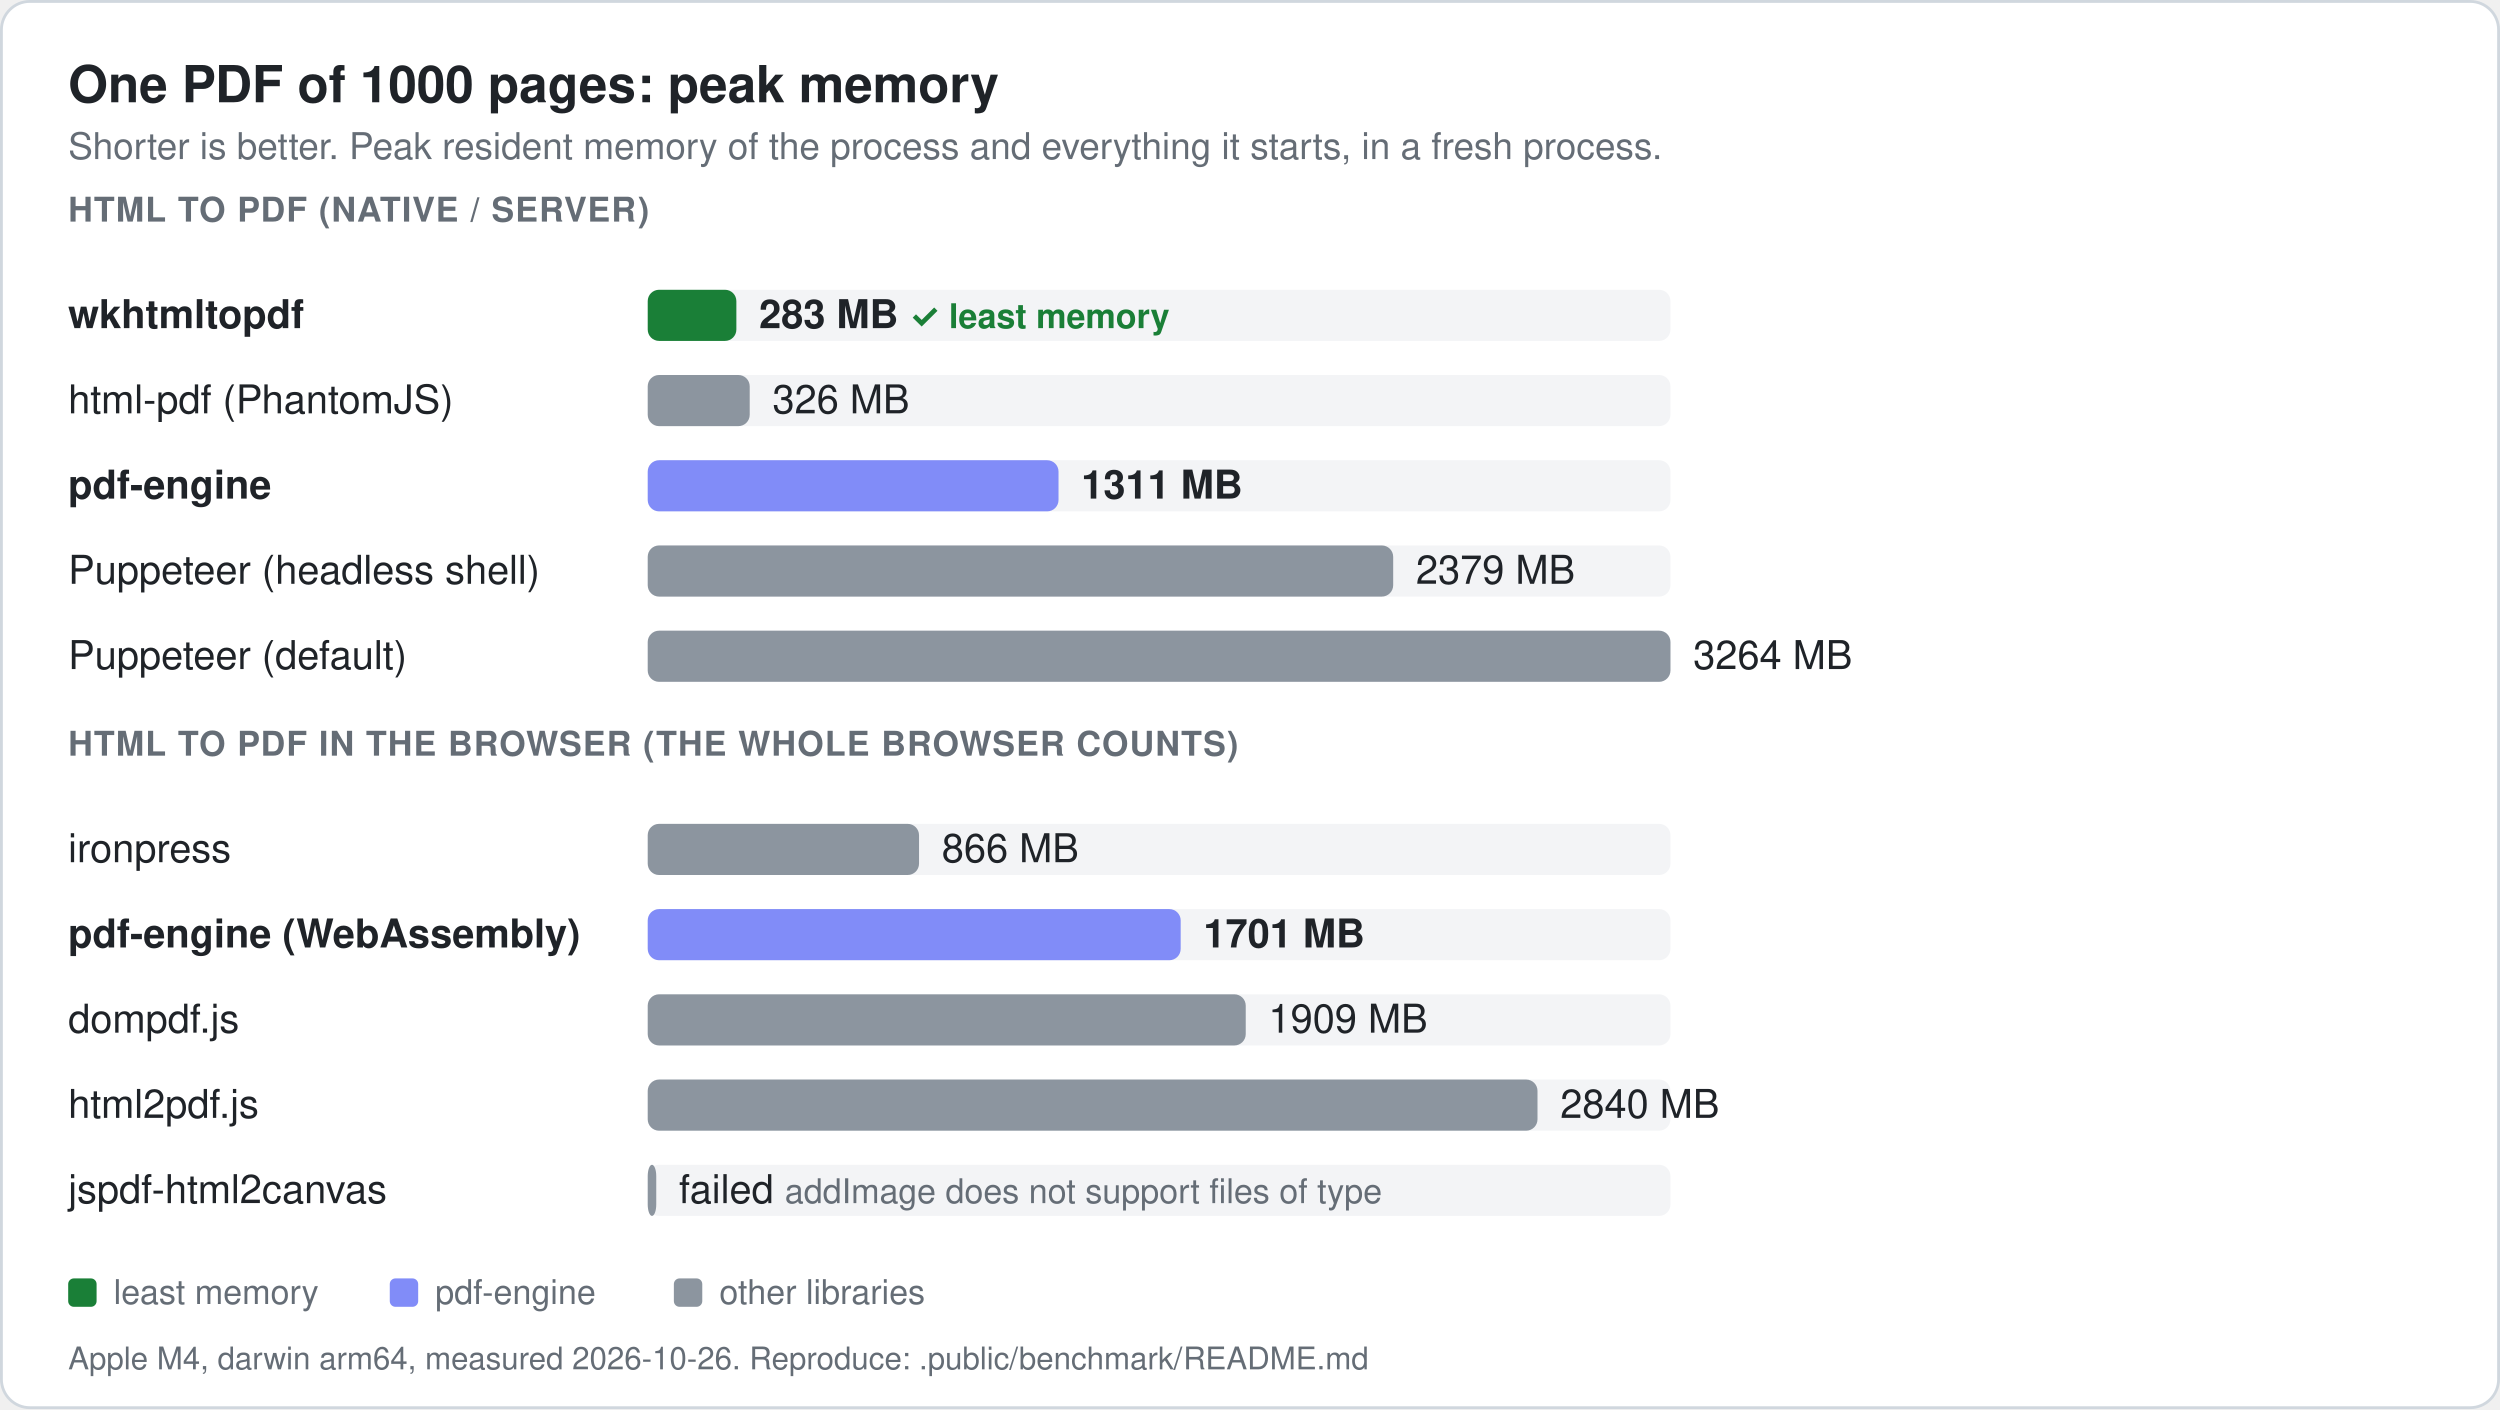
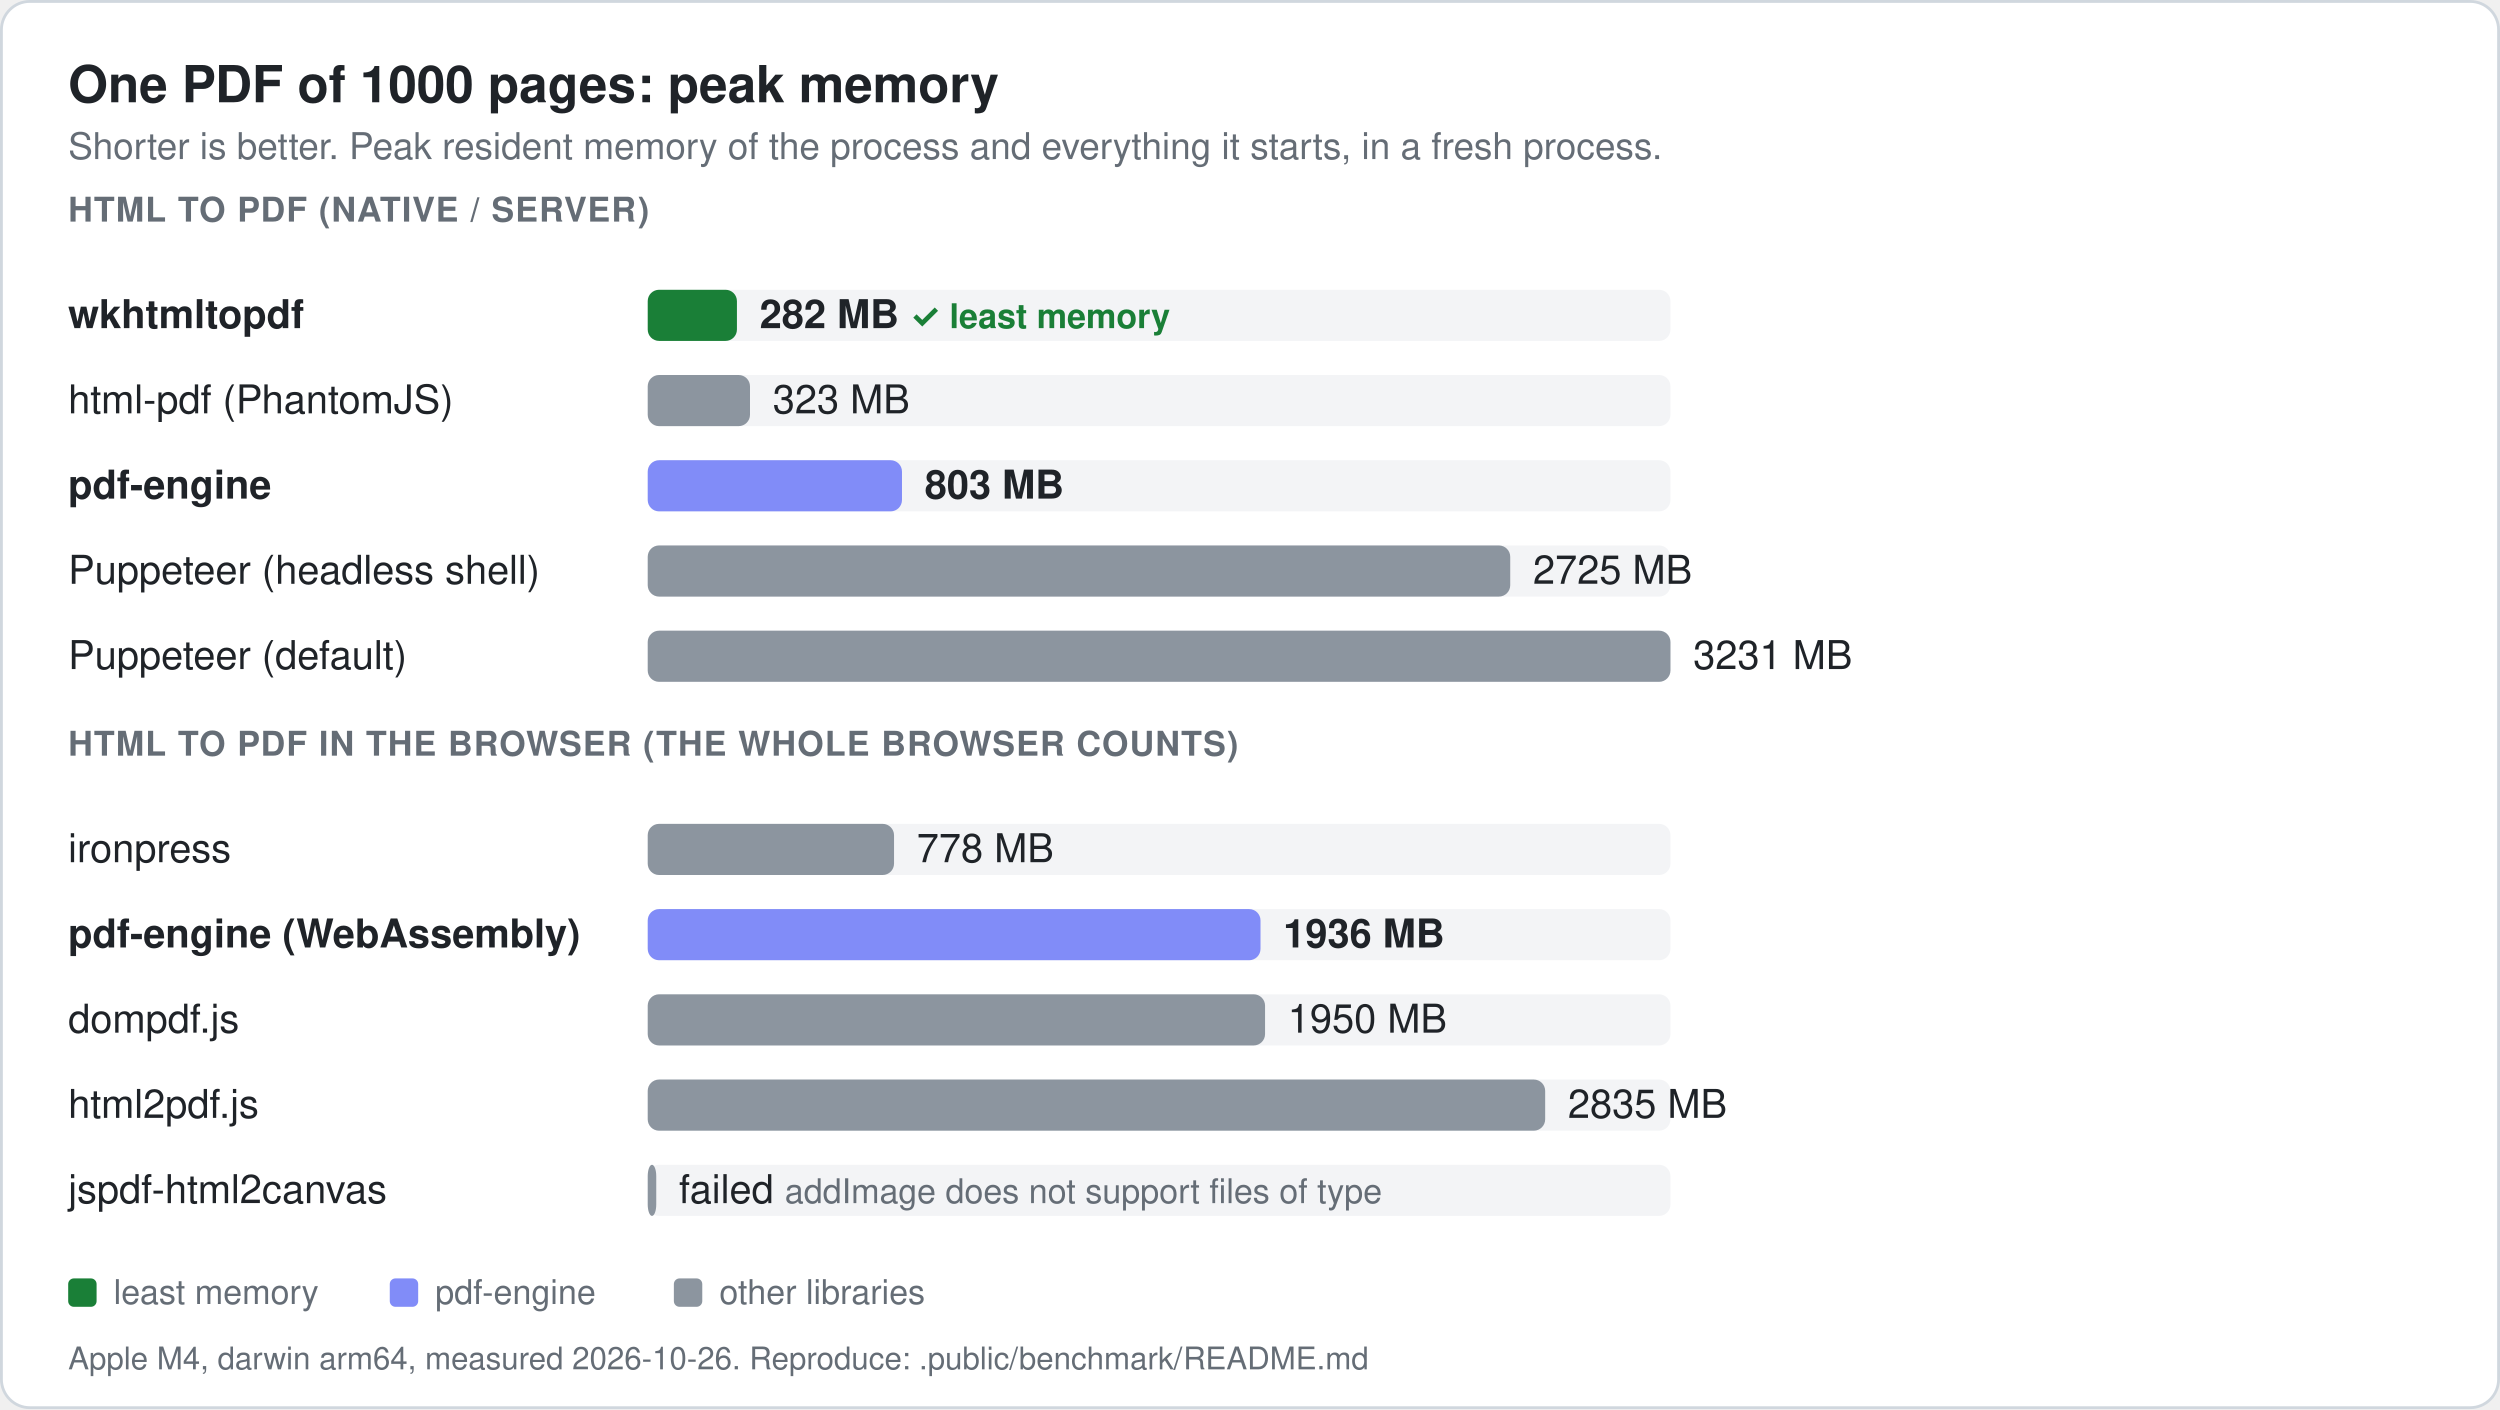
<svg xmlns="http://www.w3.org/2000/svg" width="880" height="496" viewBox="0 0 880 496" role="img" aria-labelledby="t d" font-family="-apple-system, BlinkMacSystemFont, 'Segoe UI', Helvetica, Arial, sans-serif">
  <rect x="0.5" y="0.5" width="879" height="495" rx="10" fill="#ffffff" stroke="#d0d7de" />
  <text x="24" y="36" font-size="18" font-weight="700" fill="#1f2328">One PDF of 1000 pages: peak memory</text>
  <text x="24" y="56" font-size="13" fill="#656d76">Shorter is better. Peak resident memory of the process and everything it starts, in a fresh process.</text>
  <text x="24" y="78" font-size="12" font-weight="600" fill="#656d76" letter-spacing="0.4">HTML TO PDF (NATIVE / SERVER)</text>
  <text x="24" y="115.5" font-size="14" fill="#1f2328" font-weight="700">wkhtmltopdf</text>
  <rect x="228" y="102" width="360" height="18" rx="4" fill="#f3f4f6" />
-   <rect x="228" y="102" width="31.2" height="18" rx="4" fill="#1a7f37" />
-   <text x="267.2" y="115.5" font-size="14" fill="#1f2328" font-weight="700">283 MB <tspan fill="#1a7f37" font-weight="700" font-size="12">✓ least memory</tspan>
+   <rect x="228" y="102" width="31.4" height="18" rx="4" fill="#1a7f37" />
+   <text x="267.4" y="115.5" font-size="14" fill="#1f2328" font-weight="700">282 MB <tspan fill="#1a7f37" font-weight="700" font-size="12">✓ least memory</tspan>
  </text>
  <text x="24" y="145.5" font-size="14" fill="#1f2328" font-weight="400">html-pdf (PhantomJS)</text>
  <rect x="228" y="132" width="360" height="18" rx="4" fill="#f3f4f6" />
-   <rect x="228" y="132" width="35.9" height="18" rx="4" fill="#8c959f" />
-   <text x="271.9" y="145.5" font-size="14" fill="#1f2328" font-weight="500">326 MB</text>
+   <rect x="228" y="132" width="36.0" height="18" rx="4" fill="#8c959f" />
+   <text x="272.0" y="145.5" font-size="14" fill="#1f2328" font-weight="500">323 MB</text>
  <text x="24" y="175.5" font-size="14" fill="#1f2328" font-weight="700">pdf-engine</text>
  <rect x="228" y="162" width="360" height="18" rx="4" fill="#f3f4f6" />
-   <rect x="228" y="162" width="144.6" height="18" rx="4" fill="#818cf8" />
-   <text x="380.6" y="175.5" font-size="14" fill="#1f2328" font-weight="700">1311 MB</text>
+   <rect x="228" y="162" width="89.5" height="18" rx="4" fill="#818cf8" />
+   <text x="325.5" y="175.5" font-size="14" fill="#1f2328" font-weight="700">803 MB</text>
  <text x="24" y="205.5" font-size="14" fill="#1f2328" font-weight="400">Puppeteer (headless shell)</text>
  <rect x="228" y="192" width="360" height="18" rx="4" fill="#f3f4f6" />
-   <rect x="228" y="192" width="262.4" height="18" rx="4" fill="#8c959f" />
-   <text x="498.4" y="205.5" font-size="14" fill="#1f2328" font-weight="500">2379 MB</text>
+   <rect x="228" y="192" width="303.6" height="18" rx="4" fill="#8c959f" />
+   <text x="539.6" y="205.5" font-size="14" fill="#1f2328" font-weight="500">2725 MB</text>
  <text x="24" y="235.5" font-size="14" fill="#1f2328" font-weight="400">Puppeteer (default)</text>
  <rect x="228" y="222" width="360" height="18" rx="4" fill="#f3f4f6" />
  <rect x="228" y="222" width="360.0" height="18" rx="4" fill="#8c959f" />
-   <text x="596.0" y="235.5" font-size="14" fill="#1f2328" font-weight="500">3264 MB</text>
+   <text x="596.0" y="235.5" font-size="14" fill="#1f2328" font-weight="500">3231 MB</text>
  <text x="24" y="266" font-size="12" font-weight="600" fill="#656d76" letter-spacing="0.4">HTML TO PDF IN THE BROWSER (THE WHOLE BROWSER COUNTS)</text>
  <text x="24" y="303.5" font-size="14" fill="#1f2328" font-weight="400">ironpress</text>
  <rect x="228" y="290" width="360" height="18" rx="4" fill="#f3f4f6" />
-   <rect x="228" y="290" width="95.5" height="18" rx="4" fill="#8c959f" />
-   <text x="331.5" y="303.5" font-size="14" fill="#1f2328" font-weight="500">866 MB</text>
+   <rect x="228" y="290" width="86.7" height="18" rx="4" fill="#8c959f" />
+   <text x="322.7" y="303.5" font-size="14" fill="#1f2328" font-weight="500">778 MB</text>
  <text x="24" y="333.5" font-size="14" fill="#1f2328" font-weight="700">pdf-engine (WebAssembly)</text>
  <rect x="228" y="320" width="360" height="18" rx="4" fill="#f3f4f6" />
-   <rect x="228" y="320" width="187.6" height="18" rx="4" fill="#818cf8" />
-   <text x="423.6" y="333.5" font-size="14" fill="#1f2328" font-weight="700">1701 MB</text>
+   <rect x="228" y="320" width="215.7" height="18" rx="4" fill="#818cf8" />
+   <text x="451.7" y="333.5" font-size="14" fill="#1f2328" font-weight="700">1936 MB</text>
  <text x="24" y="363.5" font-size="14" fill="#1f2328" font-weight="400">dompdf.js</text>
  <rect x="228" y="350" width="360" height="18" rx="4" fill="#f3f4f6" />
-   <rect x="228" y="350" width="210.5" height="18" rx="4" fill="#8c959f" />
-   <text x="446.5" y="363.5" font-size="14" fill="#1f2328" font-weight="500">1909 MB</text>
+   <rect x="228" y="350" width="217.3" height="18" rx="4" fill="#8c959f" />
+   <text x="453.3" y="363.5" font-size="14" fill="#1f2328" font-weight="500">1950 MB</text>
  <text x="24" y="393.5" font-size="14" fill="#1f2328" font-weight="400">html2pdf.js</text>
  <rect x="228" y="380" width="360" height="18" rx="4" fill="#f3f4f6" />
-   <rect x="228" y="380" width="313.2" height="18" rx="4" fill="#8c959f" />
-   <text x="549.2" y="393.5" font-size="14" fill="#1f2328" font-weight="500">2840 MB</text>
+   <rect x="228" y="380" width="315.9" height="18" rx="4" fill="#8c959f" />
+   <text x="551.9" y="393.5" font-size="14" fill="#1f2328" font-weight="500">2835 MB</text>
  <text x="24" y="423.5" font-size="14" fill="#1f2328" font-weight="400">jspdf-html2canvas</text>
  <rect x="228" y="410" width="360" height="18" rx="4" fill="#f3f4f6" />
  <rect x="228" y="410" width="3.0" height="18" rx="4" fill="#8c959f" />
  <text x="239.0" y="423.5" font-size="14" fill="#1f2328" font-weight="500">failed <tspan fill="#656d76" font-weight="400" font-size="12">addImage does not support files of type </tspan>
  </text>
  <rect x="24" y="450" width="10" height="10" rx="2" fill="#1a7f37" />
  <text x="40" y="459" font-size="12" fill="#656d76">least memory</text>
  <rect x="137.2" y="450" width="10" height="10" rx="2" fill="#818cf8" />
  <text x="153.2" y="459" font-size="12" fill="#656d76">pdf-engine</text>
  <rect x="237.2" y="450" width="10" height="10" rx="2" fill="#8c959f" />
  <text x="253.2" y="459" font-size="12" fill="#656d76">other libraries</text>
  <text x="24" y="482" font-size="11" fill="#656d76">Apple M4, darwin arm64, measured 2026-10-26. Reproduce: .public/benchmark/README.md</text>
</svg>
